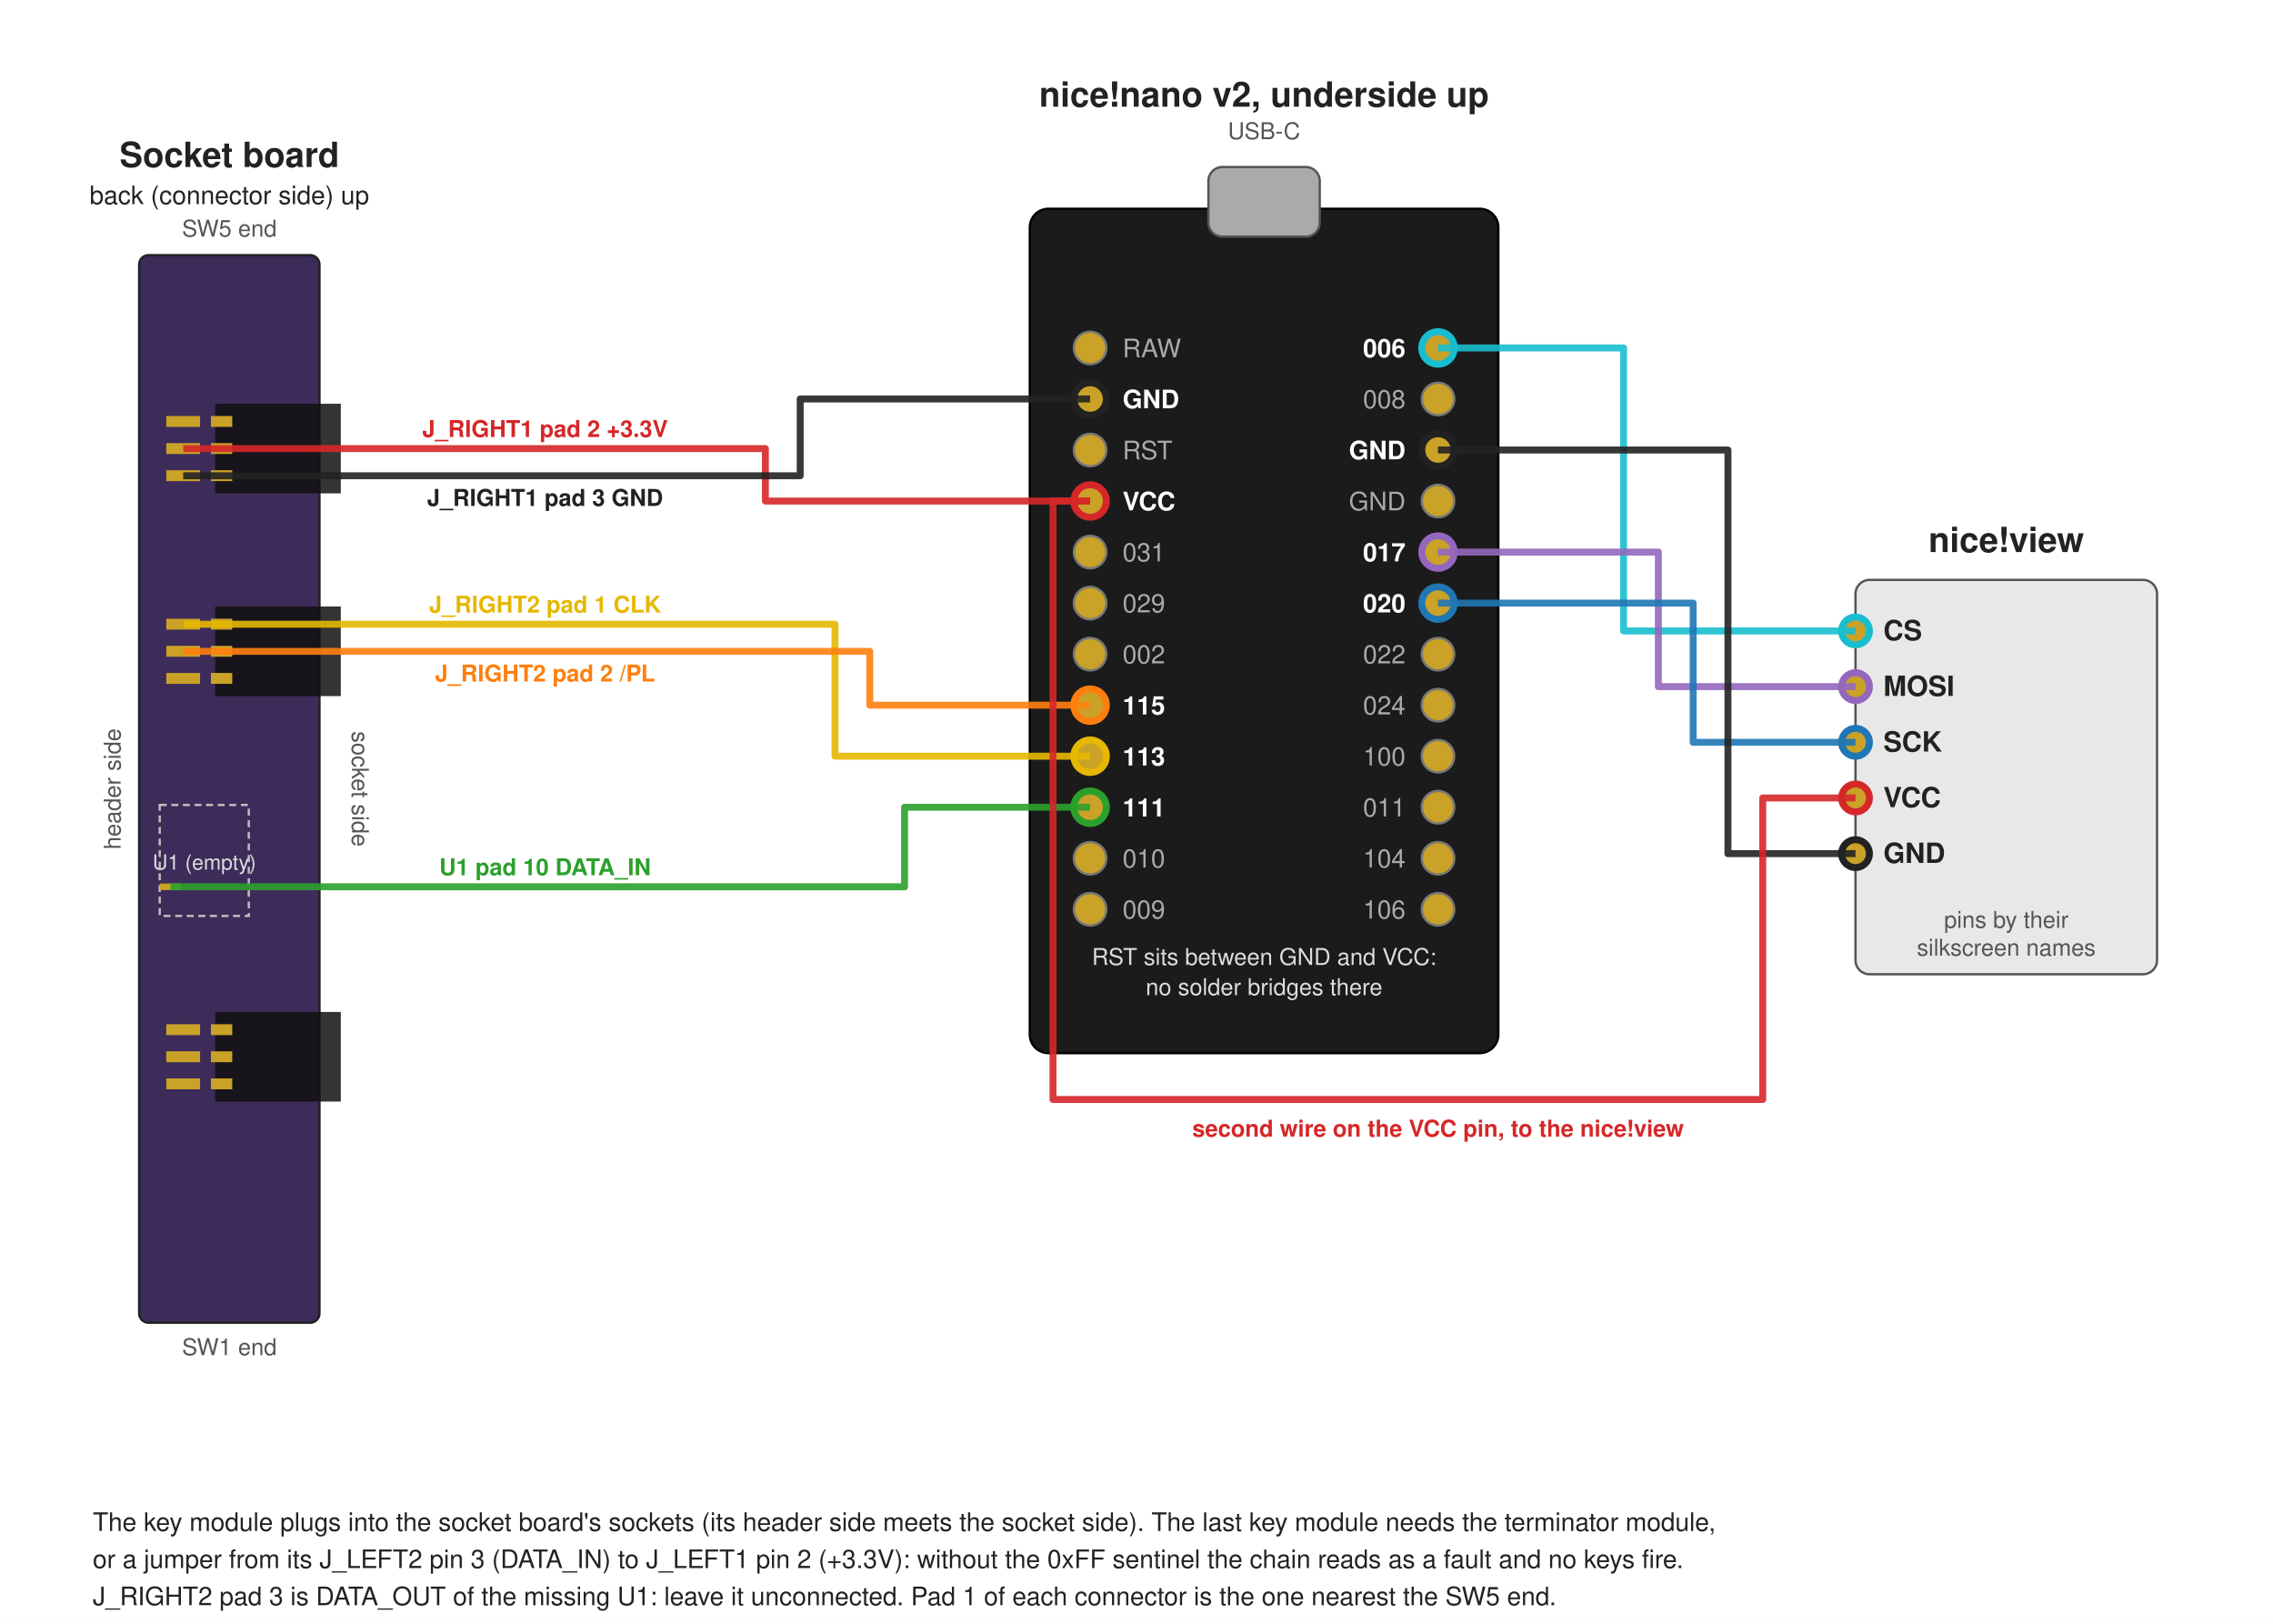
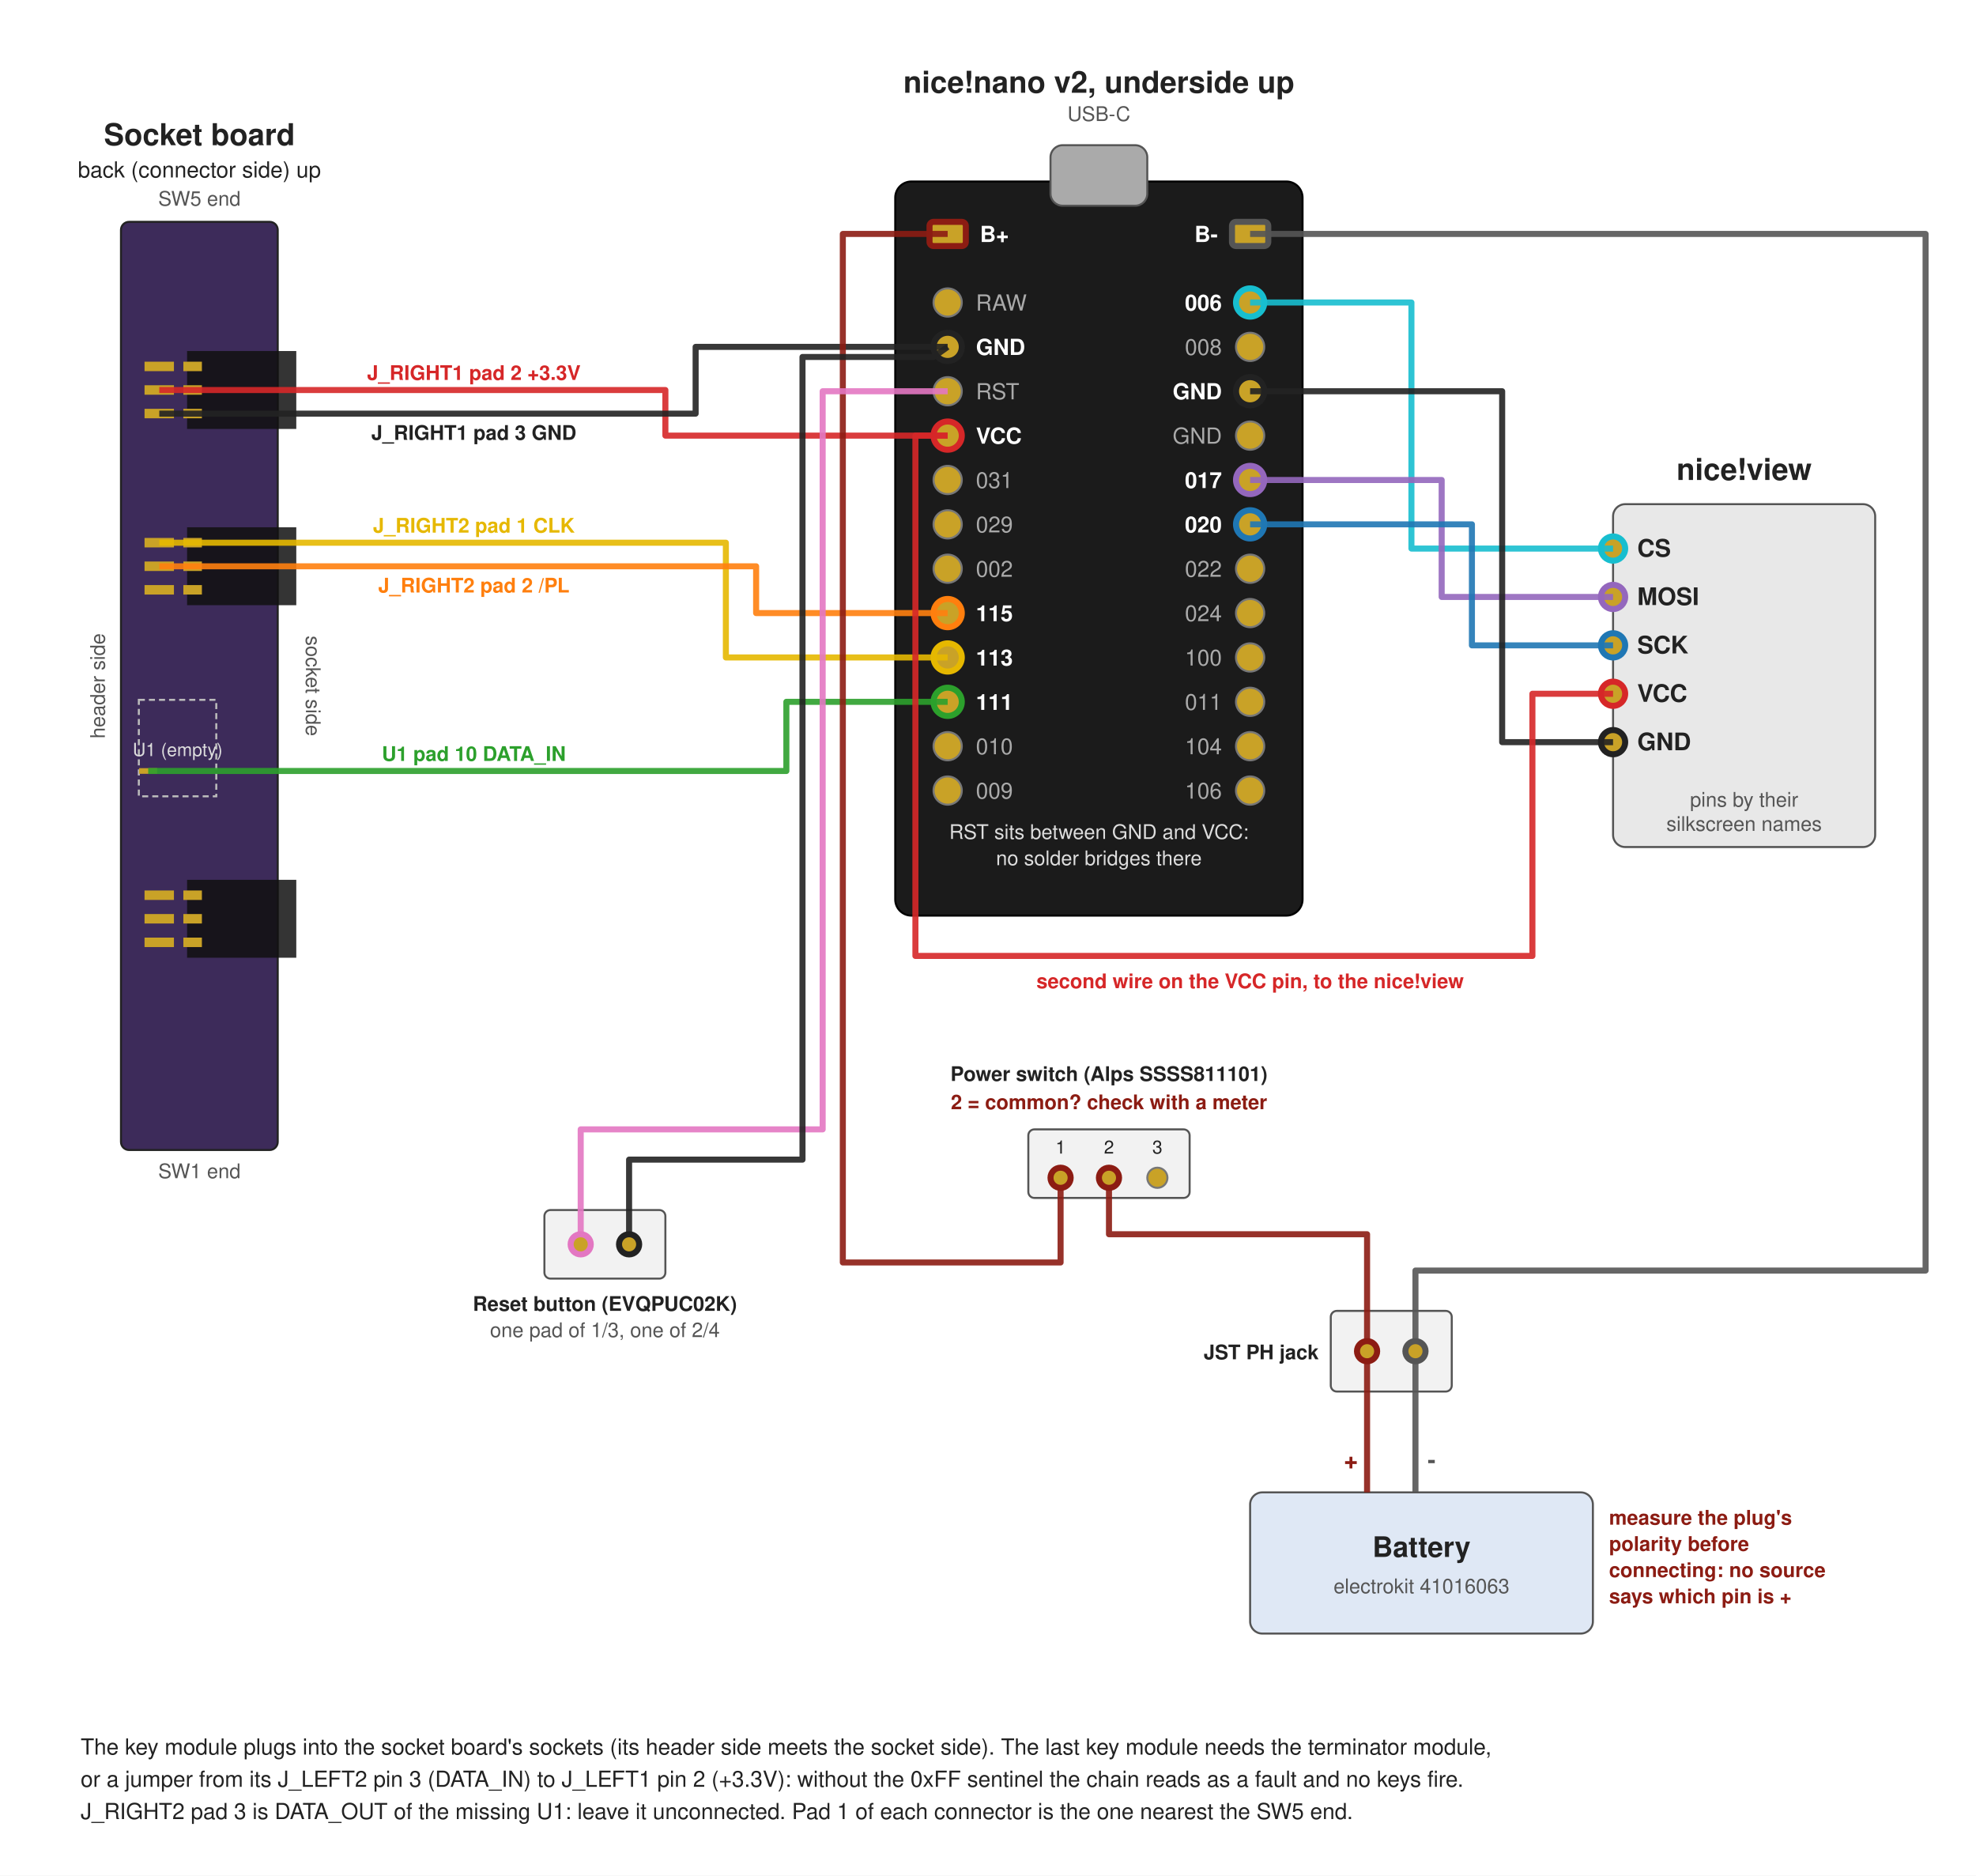
- <svg xmlns="http://www.w3.org/2000/svg" viewBox="0 0 980 700" width="980" height="700">
-   <rect width="980" height="700" fill="#fff" />
+ <svg xmlns="http://www.w3.org/2000/svg" viewBox="0 0 980 930" width="980" height="930">
+   <rect width="980" height="930" fill="#fff" />
  <rect x="60.0" y="110.0" width="77.74" height="460.23" rx="4" fill="#3d2b5a" stroke="#222" />
  <text x="98.9" y="72.0" font-size="15" text-anchor="middle" font-weight="bold" fill="#222" font-family="Helvetica, Arial, sans-serif">Socket board</text>
  <text x="98.9" y="88.0" font-size="11" text-anchor="middle" font-weight="normal" fill="#222" font-family="Helvetica, Arial, sans-serif">back (connector side) up</text>
  <text x="98.9" y="102.0" font-size="10" text-anchor="middle" font-weight="normal" fill="#555" font-family="Helvetica, Arial, sans-serif">SW5 end</text>
  <text x="98.9" y="584.2" font-size="10" text-anchor="middle" font-weight="normal" fill="#555" font-family="Helvetica, Arial, sans-serif">SW1 end</text>
  <text x="52.0" y="340.115" font-size="10" fill="#555" text-anchor="middle" transform="rotate(-90 52.0 340.115)" font-family="Helvetica, Arial, sans-serif">header side</text>
  <text x="151.74" y="340.115" font-size="10" fill="#555" text-anchor="middle" transform="rotate(90 151.74 340.115)" font-family="Helvetica, Arial, sans-serif">socket side</text>
  <rect x="92.775" y="174.055" width="54.165" height="38.64" fill="#111" opacity="0.85" />
  <rect x="92.775" y="261.455" width="54.165" height="38.64" fill="#111" opacity="0.85" />
  <rect x="92.775" y="436.255" width="54.165" height="38.64" fill="#111" opacity="0.85" />
  <rect x="71.684" y="179.345" width="14.582" height="4.692" fill="#c9a227" />
  <rect x="71.684" y="191.029" width="14.582" height="4.692" fill="#c9a227" />
  <rect x="71.684" y="202.713" width="14.582" height="4.692" fill="#c9a227" />
  <rect x="71.684" y="266.745" width="14.582" height="4.692" fill="#c9a227" />
  <rect x="71.684" y="278.429" width="14.582" height="4.692" fill="#c9a227" />
  <rect x="71.684" y="290.113" width="14.582" height="4.692" fill="#c9a227" />
  <rect x="71.684" y="441.545" width="14.582" height="4.692" fill="#c9a227" />
  <rect x="71.684" y="453.229" width="14.582" height="4.692" fill="#c9a227" />
  <rect x="71.684" y="464.913" width="14.582" height="4.692" fill="#c9a227" />
  <rect x="90.935" y="179.345" width="9.2" height="4.692" fill="#c9a227" />
  <rect x="90.935" y="191.029" width="9.2" height="4.692" fill="#c9a227" />
  <rect x="90.935" y="202.713" width="9.2" height="4.692" fill="#c9a227" />
  <rect x="90.935" y="266.745" width="9.2" height="4.692" fill="#c9a227" />
  <rect x="90.935" y="278.429" width="9.2" height="4.692" fill="#c9a227" />
  <rect x="90.935" y="290.113" width="9.2" height="4.692" fill="#c9a227" />
  <rect x="90.935" y="441.545" width="9.2" height="4.692" fill="#c9a227" />
  <rect x="90.935" y="453.229" width="9.2" height="4.692" fill="#c9a227" />
  <rect x="90.935" y="464.913" width="9.2" height="4.692" fill="#c9a227" />
  <rect x="68.855" y="347.015" width="38.41" height="47.84" fill="none" stroke="#bbb" stroke-dasharray="3 2" />
  <text x="88.1" y="374.9" font-size="9" text-anchor="middle" font-weight="normal" fill="#ddd" font-family="Helvetica, Arial, sans-serif">U1 (empty)</text>
  <rect x="68.955" y="380.897" width="9" height="2.8" fill="#c9a227" />
  <rect x="444" y="90" width="202" height="364" rx="8" fill="#1b1b1b" stroke="#000" />
  <rect x="521.0" y="72" width="48" height="30" rx="6" fill="#aaa" stroke="#555" />
  <text x="545.0" y="60.0" font-size="10" text-anchor="middle" font-weight="normal" fill="#555" font-family="Helvetica, Arial, sans-serif">USB-C</text>
  <text x="545.0" y="46.0" font-size="15" text-anchor="middle" font-weight="bold" fill="#222" font-family="Helvetica, Arial, sans-serif">nice!nano v2, underside up</text>
  <circle cx="470" cy="150" r="7" fill="#c9a227" stroke="#777" stroke-width="1" />
  <text x="484.0" y="154.0" font-size="11" text-anchor="start" font-weight="normal" fill="#aaa" font-family="Helvetica, Arial, sans-serif">RAW</text>
  <circle cx="620" cy="150" r="7" fill="#c9a227" stroke="#17becf" stroke-width="3" />
  <text x="606.0" y="154.0" font-size="11" text-anchor="end" font-weight="bold" fill="#fff" font-family="Helvetica, Arial, sans-serif">006</text>
  <circle cx="470" cy="172" r="7" fill="#c9a227" stroke="#222222" stroke-width="3" />
  <text x="484.0" y="176.0" font-size="11" text-anchor="start" font-weight="bold" fill="#fff" font-family="Helvetica, Arial, sans-serif">GND</text>
  <circle cx="620" cy="172" r="7" fill="#c9a227" stroke="#777" stroke-width="1" />
  <text x="606.0" y="176.0" font-size="11" text-anchor="end" font-weight="normal" fill="#aaa" font-family="Helvetica, Arial, sans-serif">008</text>
  <circle cx="470" cy="194" r="7" fill="#c9a227" stroke="#777" stroke-width="1" />
  <text x="484.0" y="198.0" font-size="11" text-anchor="start" font-weight="normal" fill="#aaa" font-family="Helvetica, Arial, sans-serif">RST</text>
  <circle cx="620" cy="194" r="7" fill="#c9a227" stroke="#222222" stroke-width="3" />
  <text x="606.0" y="198.0" font-size="11" text-anchor="end" font-weight="bold" fill="#fff" font-family="Helvetica, Arial, sans-serif">GND</text>
  <circle cx="470" cy="216" r="7" fill="#c9a227" stroke="#d62728" stroke-width="3" />
  <text x="484.0" y="220.0" font-size="11" text-anchor="start" font-weight="bold" fill="#fff" font-family="Helvetica, Arial, sans-serif">VCC</text>
  <circle cx="620" cy="216" r="7" fill="#c9a227" stroke="#777" stroke-width="1" />
  <text x="606.0" y="220.0" font-size="11" text-anchor="end" font-weight="normal" fill="#aaa" font-family="Helvetica, Arial, sans-serif">GND</text>
  <circle cx="470" cy="238" r="7" fill="#c9a227" stroke="#777" stroke-width="1" />
  <text x="484.0" y="242.0" font-size="11" text-anchor="start" font-weight="normal" fill="#aaa" font-family="Helvetica, Arial, sans-serif">031</text>
  <circle cx="620" cy="238" r="7" fill="#c9a227" stroke="#9467bd" stroke-width="3" />
  <text x="606.0" y="242.0" font-size="11" text-anchor="end" font-weight="bold" fill="#fff" font-family="Helvetica, Arial, sans-serif">017</text>
  <circle cx="470" cy="260" r="7" fill="#c9a227" stroke="#777" stroke-width="1" />
  <text x="484.0" y="264.0" font-size="11" text-anchor="start" font-weight="normal" fill="#aaa" font-family="Helvetica, Arial, sans-serif">029</text>
  <circle cx="620" cy="260" r="7" fill="#c9a227" stroke="#1f77b4" stroke-width="3" />
  <text x="606.0" y="264.0" font-size="11" text-anchor="end" font-weight="bold" fill="#fff" font-family="Helvetica, Arial, sans-serif">020</text>
  <circle cx="470" cy="282" r="7" fill="#c9a227" stroke="#777" stroke-width="1" />
  <text x="484.0" y="286.0" font-size="11" text-anchor="start" font-weight="normal" fill="#aaa" font-family="Helvetica, Arial, sans-serif">002</text>
  <circle cx="620" cy="282" r="7" fill="#c9a227" stroke="#777" stroke-width="1" />
  <text x="606.0" y="286.0" font-size="11" text-anchor="end" font-weight="normal" fill="#aaa" font-family="Helvetica, Arial, sans-serif">022</text>
  <circle cx="470" cy="304" r="7" fill="#c9a227" stroke="#ff7f0e" stroke-width="3" />
  <text x="484.0" y="308.0" font-size="11" text-anchor="start" font-weight="bold" fill="#fff" font-family="Helvetica, Arial, sans-serif">115</text>
  <circle cx="620" cy="304" r="7" fill="#c9a227" stroke="#777" stroke-width="1" />
  <text x="606.0" y="308.0" font-size="11" text-anchor="end" font-weight="normal" fill="#aaa" font-family="Helvetica, Arial, sans-serif">024</text>
  <circle cx="470" cy="326" r="7" fill="#c9a227" stroke="#e6b800" stroke-width="3" />
  <text x="484.0" y="330.0" font-size="11" text-anchor="start" font-weight="bold" fill="#fff" font-family="Helvetica, Arial, sans-serif">113</text>
  <circle cx="620" cy="326" r="7" fill="#c9a227" stroke="#777" stroke-width="1" />
  <text x="606.0" y="330.0" font-size="11" text-anchor="end" font-weight="normal" fill="#aaa" font-family="Helvetica, Arial, sans-serif">100</text>
  <circle cx="470" cy="348" r="7" fill="#c9a227" stroke="#2ca02c" stroke-width="3" />
  <text x="484.0" y="352.0" font-size="11" text-anchor="start" font-weight="bold" fill="#fff" font-family="Helvetica, Arial, sans-serif">111</text>
  <circle cx="620" cy="348" r="7" fill="#c9a227" stroke="#777" stroke-width="1" />
  <text x="606.0" y="352.0" font-size="11" text-anchor="end" font-weight="normal" fill="#aaa" font-family="Helvetica, Arial, sans-serif">011</text>
  <circle cx="470" cy="370" r="7" fill="#c9a227" stroke="#777" stroke-width="1" />
  <text x="484.0" y="374.0" font-size="11" text-anchor="start" font-weight="normal" fill="#aaa" font-family="Helvetica, Arial, sans-serif">010</text>
  <circle cx="620" cy="370" r="7" fill="#c9a227" stroke="#777" stroke-width="1" />
  <text x="606.0" y="374.0" font-size="11" text-anchor="end" font-weight="normal" fill="#aaa" font-family="Helvetica, Arial, sans-serif">104</text>
  <circle cx="470" cy="392" r="7" fill="#c9a227" stroke="#777" stroke-width="1" />
  <text x="484.0" y="396.0" font-size="11" text-anchor="start" font-weight="normal" fill="#aaa" font-family="Helvetica, Arial, sans-serif">009</text>
  <circle cx="620" cy="392" r="7" fill="#c9a227" stroke="#777" stroke-width="1" />
  <text x="606.0" y="396.0" font-size="11" text-anchor="end" font-weight="normal" fill="#aaa" font-family="Helvetica, Arial, sans-serif">106</text>
  <text x="545.0" y="416.0" font-size="10" text-anchor="middle" font-weight="normal" fill="#ddd" font-family="Helvetica, Arial, sans-serif">RST sits between GND and VCC:</text>
  <text x="545.0" y="429.0" font-size="10" text-anchor="middle" font-weight="normal" fill="#ddd" font-family="Helvetica, Arial, sans-serif">no solder bridges there</text>
  <rect x="800" y="250" width="130" height="170" rx="6" fill="#e8e8e8" stroke="#555" />
  <text x="865.0" y="238.0" font-size="15" text-anchor="middle" font-weight="bold" fill="#222" font-family="Helvetica, Arial, sans-serif">nice!view</text>
  <text x="865.0" y="400.0" font-size="10" text-anchor="middle" font-weight="normal" fill="#555" font-family="Helvetica, Arial, sans-serif">pins by their</text>
  <text x="865.0" y="412.0" font-size="10" text-anchor="middle" font-weight="normal" fill="#555" font-family="Helvetica, Arial, sans-serif">silkscreen names</text>
  <circle cx="800" cy="272" r="6" fill="#c9a227" stroke="#17becf" stroke-width="3" />
  <text x="812.0" y="276.0" font-size="12" text-anchor="start" font-weight="bold" fill="#222" font-family="Helvetica, Arial, sans-serif">CS</text>
  <circle cx="800" cy="296" r="6" fill="#c9a227" stroke="#9467bd" stroke-width="3" />
  <text x="812.0" y="300.0" font-size="12" text-anchor="start" font-weight="bold" fill="#222" font-family="Helvetica, Arial, sans-serif">MOSI</text>
  <circle cx="800" cy="320" r="6" fill="#c9a227" stroke="#1f77b4" stroke-width="3" />
  <text x="812.0" y="324.0" font-size="12" text-anchor="start" font-weight="bold" fill="#222" font-family="Helvetica, Arial, sans-serif">SCK</text>
  <circle cx="800" cy="344" r="6" fill="#c9a227" stroke="#d62728" stroke-width="3" />
  <text x="812.0" y="348.0" font-size="12" text-anchor="start" font-weight="bold" fill="#222" font-family="Helvetica, Arial, sans-serif">VCC</text>
  <circle cx="800" cy="368" r="6" fill="#c9a227" stroke="#222222" stroke-width="3" />
  <text x="812.0" y="372.0" font-size="12" text-anchor="start" font-weight="bold" fill="#222" font-family="Helvetica, Arial, sans-serif">GND</text>
  <polyline points="79.0,193.4 330.0,193.4 330.0,216.0 470.0,216.0" fill="none" stroke="#d62728" stroke-width="3" stroke-linejoin="round" opacity="0.9" />
  <text x="235.0" y="188.4" font-size="10" text-anchor="middle" font-weight="bold" fill="#d62728" font-family="Helvetica, Arial, sans-serif">J_RIGHT1 pad 2  +3.3V</text>
  <polyline points="79.0,205.1 345.0,205.1 345.0,172.0 470.0,172.0" fill="none" stroke="#222222" stroke-width="3" stroke-linejoin="round" opacity="0.9" />
  <text x="235.0" y="218.1" font-size="10" text-anchor="middle" font-weight="bold" fill="#222" font-family="Helvetica, Arial, sans-serif">J_RIGHT1 pad 3  GND</text>
  <polyline points="79.0,269.1 360.0,269.1 360.0,326.0 470.0,326.0" fill="none" stroke="#e6b800" stroke-width="3" stroke-linejoin="round" opacity="0.9" />
  <text x="235.0" y="264.1" font-size="10" text-anchor="middle" font-weight="bold" fill="#e6b800" font-family="Helvetica, Arial, sans-serif">J_RIGHT2 pad 1  CLK</text>
  <polyline points="79.0,280.8 375.0,280.8 375.0,304.0 470.0,304.0" fill="none" stroke="#ff7f0e" stroke-width="3" stroke-linejoin="round" opacity="0.9" />
  <text x="235.0" y="293.8" font-size="10" text-anchor="middle" font-weight="bold" fill="#ff7f0e" font-family="Helvetica, Arial, sans-serif">J_RIGHT2 pad 2  /PL</text>
  <polyline points="73.5,382.3 390.0,382.3 390.0,348.0 470.0,348.0" fill="none" stroke="#2ca02c" stroke-width="3" stroke-linejoin="round" opacity="0.9" />
  <text x="235.0" y="377.3" font-size="10" text-anchor="middle" font-weight="bold" fill="#2ca02c" font-family="Helvetica, Arial, sans-serif">U1 pad 10  DATA_IN</text>
  <polyline points="620.0,150.0 700.0,150.0 700.0,272.0 800.0,272.0" fill="none" stroke="#17becf" stroke-width="3" stroke-linejoin="round" opacity="0.9" />
  <polyline points="620.0,238.0 715.0,238.0 715.0,296.0 800.0,296.0" fill="none" stroke="#9467bd" stroke-width="3" stroke-linejoin="round" opacity="0.9" />
  <polyline points="620.0,260.0 730.0,260.0 730.0,320.0 800.0,320.0" fill="none" stroke="#1f77b4" stroke-width="3" stroke-linejoin="round" opacity="0.9" />
  <polyline points="620.0,194.0 745.0,194.0 745.0,368.0 800.0,368.0" fill="none" stroke="#222222" stroke-width="3" stroke-linejoin="round" opacity="0.9" />
  <polyline points="470.0,216.0 454.0,216.0 454.0,474.0 760.0,474.0 760.0,344.0 800.0,344.0" fill="none" stroke="#d62728" stroke-width="3" stroke-linejoin="round" opacity="0.9" />
  <text x="620.0" y="490.0" font-size="10" text-anchor="middle" font-weight="bold" fill="#d62728" font-family="Helvetica, Arial, sans-serif">second wire on the VCC pin, to the nice!view</text>
-   <text x="40.0" y="660.0" font-size="11" text-anchor="start" font-weight="normal" fill="#222" font-family="Helvetica, Arial, sans-serif">The key module plugs into the socket board's sockets (its header side meets the socket side). The last key module needs the terminator module,</text>
-   <text x="40.0" y="676.0" font-size="11" text-anchor="start" font-weight="normal" fill="#222" font-family="Helvetica, Arial, sans-serif">or a jumper from its J_LEFT2 pin 3 (DATA_IN) to J_LEFT1 pin 2 (+3.3V): without the 0xFF sentinel the chain reads as a fault and no keys fire.</text>
-   <text x="40.0" y="692.0" font-size="11" text-anchor="start" font-weight="normal" fill="#222" font-family="Helvetica, Arial, sans-serif">J_RIGHT2 pad 3 is DATA_OUT of the missing U1: leave it unconnected. Pad 1 of each connector is the one nearest the SW5 end.</text>
+   <rect x="461" y="110" width="18" height="12" rx="2" fill="#c9a227" stroke="#8c1c13" stroke-width="3" />
+   <text x="486.0" y="120.0" font-size="11" text-anchor="start" font-weight="bold" fill="#fff" font-family="Helvetica, Arial, sans-serif">B+</text>
+   <rect x="611" y="110" width="18" height="12" rx="2" fill="#c9a227" stroke="#555555" stroke-width="3" />
+   <text x="604.0" y="120.0" font-size="11" text-anchor="end" font-weight="bold" fill="#fff" font-family="Helvetica, Arial, sans-serif">B-</text>
+   <rect x="620" y="740" width="170" height="70" rx="6" fill="#dfe8f5" stroke="#555" />
+   <text x="705.0" y="772.0" font-size="14" text-anchor="middle" font-weight="bold" fill="#222" font-family="Helvetica, Arial, sans-serif">Battery</text>
+   <text x="705.0" y="790.0" font-size="10" text-anchor="middle" font-weight="normal" fill="#555" font-family="Helvetica, Arial, sans-serif">electrokit 41016063</text>
+   <rect x="660" y="650" width="60" height="40" rx="3" fill="#f2f2f2" stroke="#555" />
+   <text x="654.0" y="674.0" font-size="10" text-anchor="end" font-weight="bold" fill="#222" font-family="Helvetica, Arial, sans-serif">JST PH jack</text>
+   <circle cx="678" cy="670" r="5" fill="#c9a227" stroke="#8c1c13" stroke-width="3" />
+   <circle cx="702" cy="670" r="5" fill="#c9a227" stroke="#555555" stroke-width="3" />
+   <polyline points="678.0,740.0 678.0,675.0" fill="none" stroke="#8c1c13" stroke-width="3" stroke-linejoin="round" opacity="0.9" />
+   <polyline points="702.0,740.0 702.0,675.0" fill="none" stroke="#555555" stroke-width="3" stroke-linejoin="round" opacity="0.9" />
+   <text x="670.0" y="728.0" font-size="12" text-anchor="middle" font-weight="bold" fill="#8c1c13" font-family="Helvetica, Arial, sans-serif">+</text>
+   <text x="710.0" y="728.0" font-size="12" text-anchor="middle" font-weight="bold" fill="#555555" font-family="Helvetica, Arial, sans-serif">-</text>
+   <text x="798.0" y="756.0" font-size="10" text-anchor="start" font-weight="bold" fill="#8c1c13" font-family="Helvetica, Arial, sans-serif">measure the plug's</text>
+   <text x="798.0" y="769.0" font-size="10" text-anchor="start" font-weight="bold" fill="#8c1c13" font-family="Helvetica, Arial, sans-serif">polarity before</text>
+   <text x="798.0" y="782.0" font-size="10" text-anchor="start" font-weight="bold" fill="#8c1c13" font-family="Helvetica, Arial, sans-serif">connecting: no source</text>
+   <text x="798.0" y="795.0" font-size="10" text-anchor="start" font-weight="bold" fill="#8c1c13" font-family="Helvetica, Arial, sans-serif">says which pin is +</text>
+   <rect x="510" y="560" width="80" height="34" rx="3" fill="#f2f2f2" stroke="#555" />
+   <text x="550.0" y="536.0" font-size="10" text-anchor="middle" font-weight="bold" fill="#222" font-family="Helvetica, Arial, sans-serif">Power switch (Alps SSSS811101)</text>
+   <text x="550.0" y="550.0" font-size="10" text-anchor="middle" font-weight="bold" fill="#8c1c13" font-family="Helvetica, Arial, sans-serif">2 = common? check with a meter</text>
+   <circle cx="526" cy="584" r="5" fill="#c9a227" stroke="#8c1c13" stroke-width="3" />
+   <text x="526.0" y="572.0" font-size="9" text-anchor="middle" font-weight="normal" fill="#222" font-family="Helvetica, Arial, sans-serif">1</text>
+   <circle cx="550" cy="584" r="5" fill="#c9a227" stroke="#8c1c13" stroke-width="3" />
+   <text x="550.0" y="572.0" font-size="9" text-anchor="middle" font-weight="normal" fill="#222" font-family="Helvetica, Arial, sans-serif">2</text>
+   <circle cx="574" cy="584" r="5" fill="#c9a227" stroke="#777" stroke-width="1" />
+   <text x="574.0" y="572.0" font-size="9" text-anchor="middle" font-weight="normal" fill="#222" font-family="Helvetica, Arial, sans-serif">3</text>
+   <polyline points="678.0,665.0 678.0,612.0 550.0,612.0 550.0,589.0" fill="none" stroke="#8c1c13" stroke-width="3" stroke-linejoin="round" opacity="0.9" />
+   <polyline points="526.0,589.0 526.0,626.0 418.0,626.0 418.0,116.0 470.0,116.0" fill="none" stroke="#8c1c13" stroke-width="3" stroke-linejoin="round" opacity="0.9" />
+   <polyline points="702.0,665.0 702.0,630.0 955.0,630.0 955.0,116.0 620.0,116.0" fill="none" stroke="#555555" stroke-width="3" stroke-linejoin="round" opacity="0.9" />
+   <rect x="270" y="600" width="60" height="34" rx="3" fill="#f2f2f2" stroke="#555" />
+   <text x="300.0" y="650.0" font-size="10" text-anchor="middle" font-weight="bold" fill="#222" font-family="Helvetica, Arial, sans-serif">Reset button (EVQPUC02K)</text>
+   <text x="300.0" y="663.0" font-size="10" text-anchor="middle" font-weight="normal" fill="#555" font-family="Helvetica, Arial, sans-serif">one pad of 1/3, one of 2/4</text>
+   <circle cx="288" cy="617" r="5" fill="#c9a227" stroke="#e377c2" stroke-width="3" />
+   <circle cx="312" cy="617" r="5" fill="#c9a227" stroke="#222222" stroke-width="3" />
+   <polyline points="288.0,612.0 288.0,560.0 408.0,560.0 408.0,194.0 470.0,194.0" fill="none" stroke="#e377c2" stroke-width="3" stroke-linejoin="round" opacity="0.9" />
+   <polyline points="312.0,612.0 312.0,575.0 398.0,575.0 398.0,177.0 463.0,177.0 470.0,172.0" fill="none" stroke="#222222" stroke-width="3" stroke-linejoin="round" opacity="0.9" />
+   <text x="40.0" y="870.0" font-size="11" text-anchor="start" font-weight="normal" fill="#222" font-family="Helvetica, Arial, sans-serif">The key module plugs into the socket board's sockets (its header side meets the socket side). The last key module needs the terminator module,</text>
+   <text x="40.0" y="886.0" font-size="11" text-anchor="start" font-weight="normal" fill="#222" font-family="Helvetica, Arial, sans-serif">or a jumper from its J_LEFT2 pin 3 (DATA_IN) to J_LEFT1 pin 2 (+3.3V): without the 0xFF sentinel the chain reads as a fault and no keys fire.</text>
+   <text x="40.0" y="902.0" font-size="11" text-anchor="start" font-weight="normal" fill="#222" font-family="Helvetica, Arial, sans-serif">J_RIGHT2 pad 3 is DATA_OUT of the missing U1: leave it unconnected. Pad 1 of each connector is the one nearest the SW5 end.</text>
</svg>
